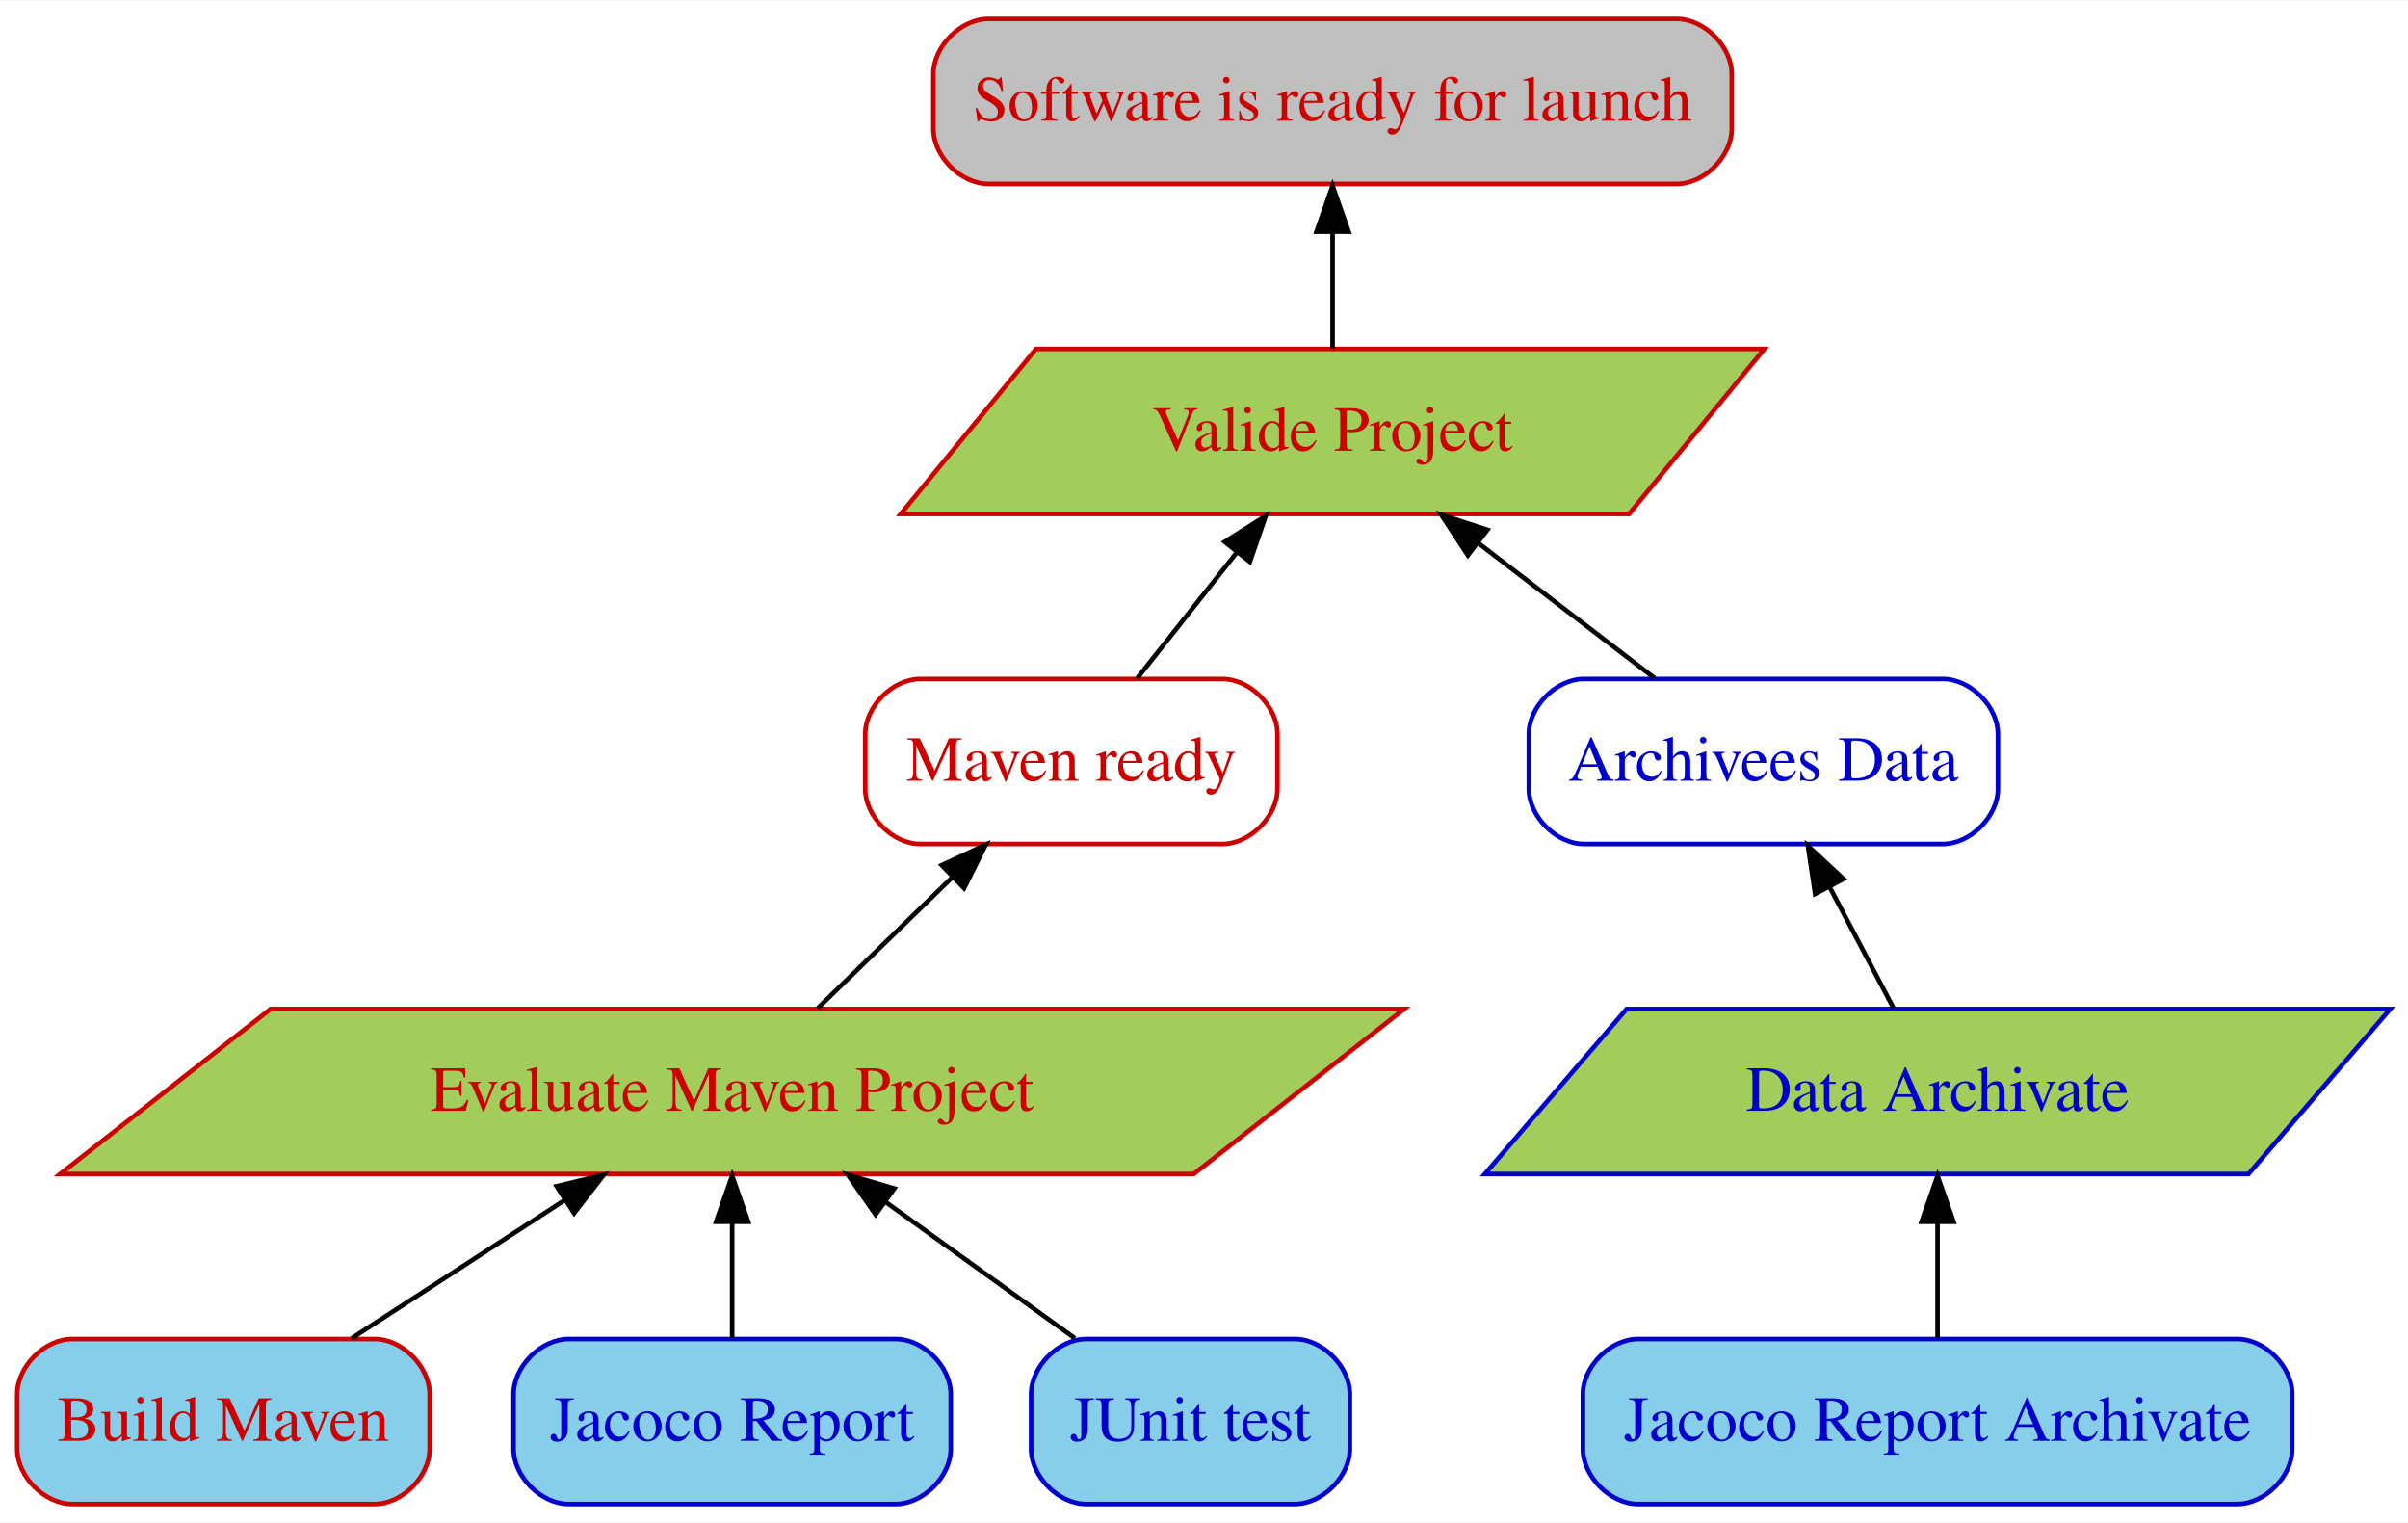
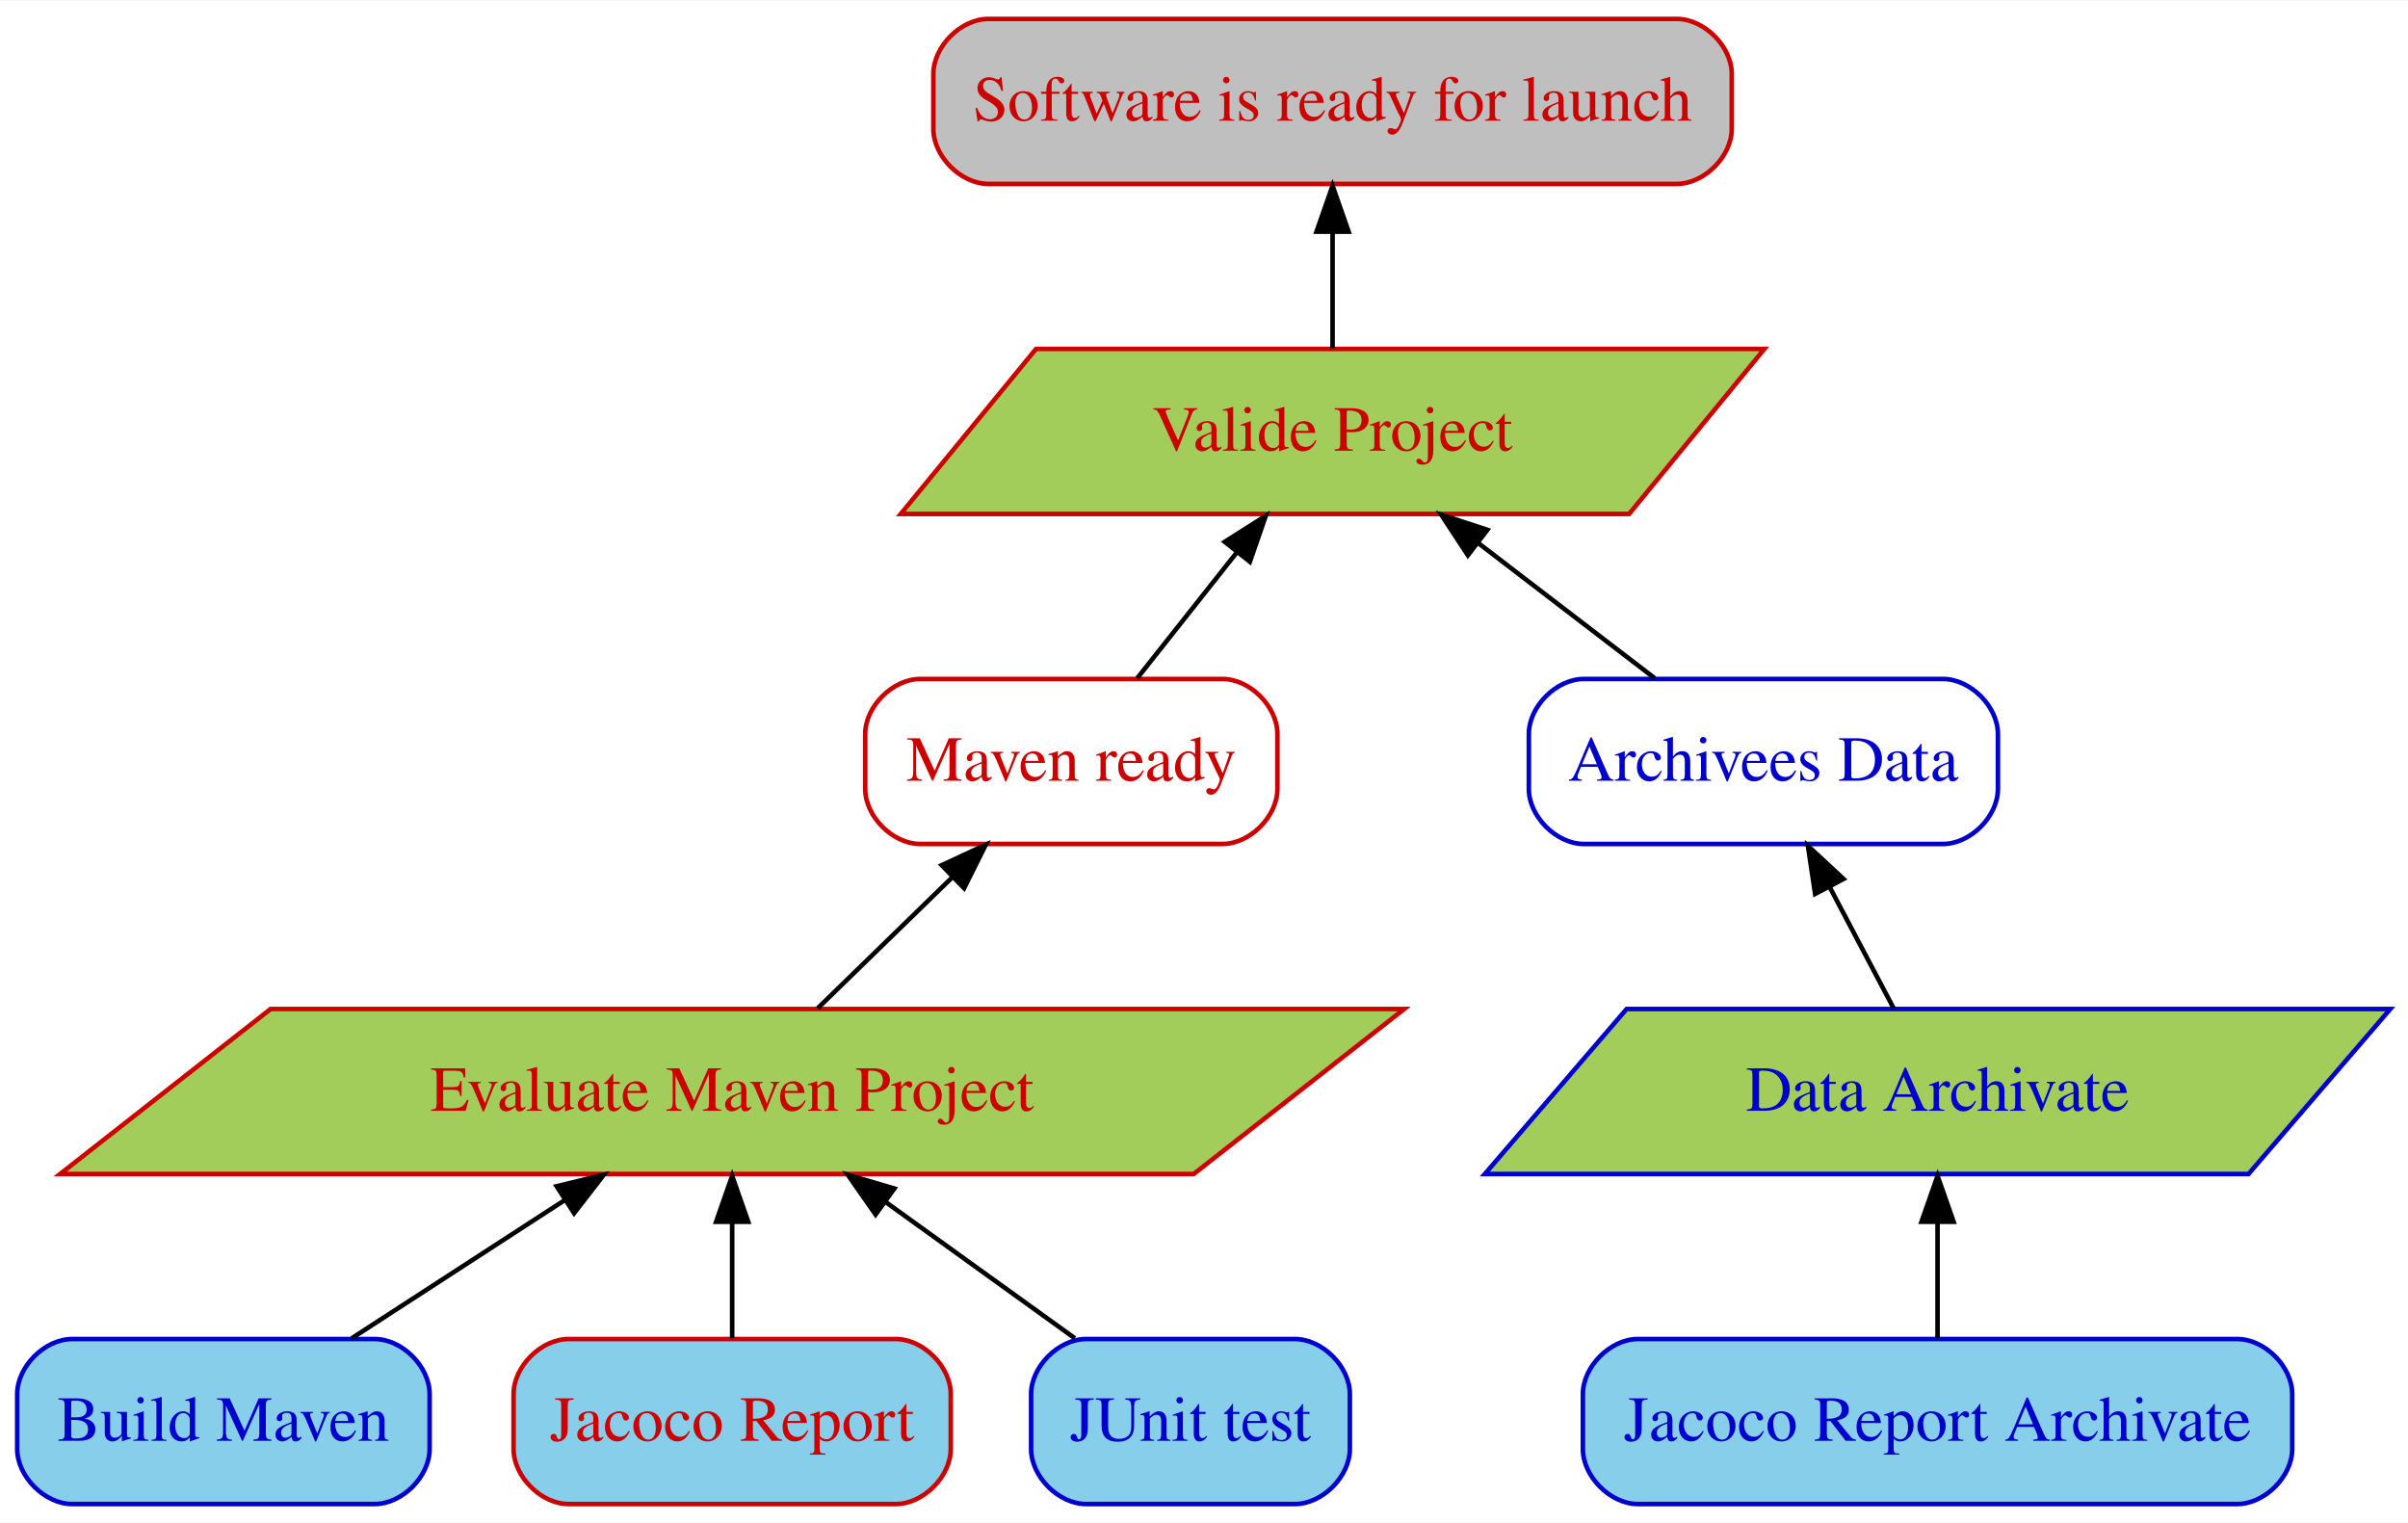
<svg xmlns="http://www.w3.org/2000/svg" width="525px" height="332px" viewBox="0.00 0.00 525.39 332.00">
  <g id="graph0" class="graph" transform="scale(1.0 1.0) rotate(0) translate(4 328)">
    <polygon fill="#ffffff" stroke="transparent" points="-4,4 -4,-328 521.387,-328 521.387,4 -4,4" />
    <g id="node1" class="node">
      <path fill="transparent" stroke="#0000cd" d="M419.919,-180C419.919,-180 341.573,-180 341.573,-180 335.573,-180 329.573,-174 329.573,-168 329.573,-168 329.573,-156 329.573,-156 329.573,-150 335.573,-144 341.573,-144 341.573,-144 419.919,-144 419.919,-144 425.919,-144 431.919,-150 431.919,-156 431.919,-156 431.919,-168 431.919,-168 431.919,-174 425.919,-180 419.919,-180" />
      <text text-anchor="middle" x="380.746" y="-157.8" font-family="Times,serif" font-size="14.00" fill="#0000cd">Archivees Data</text>
    </g>
    <g id="node2" class="node">
      <polygon fill="#a2cd5a" stroke="#cd0000" points="380.96,-252 222.042,-252 192.532,-216 351.45,-216 380.96,-252" />
      <text text-anchor="middle" x="286.746" y="-229.8" font-family="Times,serif" font-size="14.00" fill="#cd0000">Valide Project</text>
    </g>
    <g id="edge1" class="edge">
      <path fill="none" stroke="#000000" d="M357.026,-180.169C345.336,-189.122 331.077,-200.044 318.465,-209.704" />
      <polygon fill="#000000" stroke="#000000" points="316.269,-206.978 310.458,-215.837 320.526,-212.535 316.269,-206.978" />
    </g>
    <g id="node3" class="node">
      <path fill="#bfbfbf" stroke="#cd0000" d="M361.842,-324C361.842,-324 211.649,-324 211.649,-324 205.649,-324 199.649,-318 199.649,-312 199.649,-312 199.649,-300 199.649,-300 199.649,-294 205.649,-288 211.649,-288 211.649,-288 361.842,-288 361.842,-288 367.842,-288 373.842,-294 373.842,-300 373.842,-300 373.842,-312 373.842,-312 373.842,-318 367.842,-324 361.842,-324" />
      <text text-anchor="middle" x="286.746" y="-301.8" font-family="Times,serif" font-size="14.00" fill="#cd0000">Software is ready for launch</text>
    </g>
    <g id="edge2" class="edge">
      <path fill="none" stroke="#000000" d="M286.746,-252.169C286.746,-259.869 286.746,-269.026 286.746,-277.583" />
      <polygon fill="#000000" stroke="#000000" points="283.246,-277.587 286.746,-287.587 290.246,-277.587 283.246,-277.587" />
    </g>
    <g id="node4" class="node">
-       <path fill="#87ceeb" stroke="#cd0000" d="M77.739,-36C77.739,-36 11.753,-36 11.753,-36 5.753,-36 -.247,-30 -.247,-24 -.247,-24 -.247,-12 -.247,-12 -.247,-6 5.753,0 11.753,0 11.753,0 77.739,0 77.739,0 83.739,0 89.739,-6 89.739,-12 89.739,-12 89.739,-24 89.739,-24 89.739,-30 83.739,-36 77.739,-36" />
-       <text text-anchor="middle" x="44.746" y="-13.8" font-family="Times,serif" font-size="14.00" fill="#cd0000">Build Maven</text>
+       <path fill="#87ceeb" stroke="#0000cd" d="M77.739,-36C77.739,-36 11.753,-36 11.753,-36 5.753,-36 -.247,-30 -.247,-24 -.247,-24 -.247,-12 -.247,-12 -.247,-6 5.753,0 11.753,0 11.753,0 77.739,0 77.739,0 83.739,0 89.739,-6 89.739,-12 89.739,-12 89.739,-24 89.739,-24 89.739,-30 83.739,-36 77.739,-36" />
+       <text text-anchor="middle" x="44.746" y="-13.8" font-family="Times,serif" font-size="14.00" fill="#0000cd">Build Maven</text>
    </g>
    <g id="node5" class="node">
      <polygon fill="#a2cd5a" stroke="#cd0000" points="302.381,-108 55.041,-108 9.111,-72 256.451,-72 302.381,-108" />
      <text text-anchor="middle" x="155.746" y="-85.8" font-family="Times,serif" font-size="14.00" fill="#cd0000">Evaluate Maven Project</text>
    </g>
    <g id="edge3" class="edge">
      <path fill="none" stroke="#000000" d="M72.756,-36.169C86.822,-45.293 104.04,-56.461 119.139,-66.255" />
      <polygon fill="#000000" stroke="#000000" points="117.451,-69.332 127.745,-71.837 121.26,-63.459 117.451,-69.332" />
    </g>
    <g id="node6" class="node">
      <path fill="transparent" stroke="#cd0000" d="M262.711,-180C262.711,-180 196.781,-180 196.781,-180 190.781,-180 184.781,-174 184.781,-168 184.781,-168 184.781,-156 184.781,-156 184.781,-150 190.781,-144 196.781,-144 196.781,-144 262.711,-144 262.711,-144 268.711,-144 274.711,-150 274.711,-156 274.711,-156 274.711,-168 274.711,-168 274.711,-174 268.711,-180 262.711,-180" />
      <text text-anchor="middle" x="229.746" y="-157.8" font-family="Times,serif" font-size="14.00" fill="#cd0000">Maven ready</text>
    </g>
    <g id="edge4" class="edge">
      <path fill="none" stroke="#000000" d="M174.419,-108.169C183.271,-116.781 193.994,-127.215 203.635,-136.595" />
      <polygon fill="#000000" stroke="#000000" points="201.47,-139.372 211.078,-143.837 206.352,-134.355 201.47,-139.372" />
    </g>
    <g id="edge5" class="edge">
      <path fill="none" stroke="#000000" d="M244.129,-180.169C250.694,-188.461 258.596,-198.443 265.804,-207.547" />
      <polygon fill="#000000" stroke="#000000" points="263.217,-209.919 272.169,-215.587 268.706,-205.574 263.217,-209.919" />
    </g>
    <g id="node7" class="node">
      <path fill="#87ceeb" stroke="#0000cd" d="M484.129,-36C484.129,-36 353.362,-36 353.362,-36 347.362,-36 341.362,-30 341.362,-24 341.362,-24 341.362,-12 341.362,-12 341.362,-6 347.362,0 353.362,0 353.362,0 484.129,0 484.129,0 490.129,0 496.129,-6 496.129,-12 496.129,-12 496.129,-24 496.129,-24 496.129,-30 490.129,-36 484.129,-36" />
      <text text-anchor="middle" x="418.746" y="-13.8" font-family="Times,serif" font-size="14.00" fill="#0000cd">Jacoco Report Archivate</text>
    </g>
    <g id="node8" class="node">
      <polygon fill="#a2cd5a" stroke="#0000cd" points="517.528,-108 350.905,-108 319.964,-72 486.587,-72 517.528,-108" />
      <text text-anchor="middle" x="418.746" y="-85.8" font-family="Times,serif" font-size="14.00" fill="#0000cd">Data Archivate</text>
    </g>
    <g id="edge6" class="edge">
      <path fill="none" stroke="#000000" d="M418.746,-36.169C418.746,-43.869 418.746,-53.026 418.746,-61.583" />
      <polygon fill="#000000" stroke="#000000" points="415.246,-61.587 418.746,-71.587 422.246,-61.587 415.246,-61.587" />
    </g>
    <g id="edge7" class="edge">
      <path fill="none" stroke="#000000" d="M409.157,-108.169C404.914,-116.207 399.834,-125.833 395.15,-134.708" />
      <polygon fill="#000000" stroke="#000000" points="392.036,-133.109 390.464,-143.587 398.227,-136.376 392.036,-133.109" />
    </g>
    <g id="node9" class="node">
-       <path fill="#87ceeb" stroke="#0000cd" d="M191.437,-36C191.437,-36 120.055,-36 120.055,-36 114.055,-36 108.055,-30 108.055,-24 108.055,-24 108.055,-12 108.055,-12 108.055,-6 114.055,0 120.055,0 120.055,0 191.437,0 191.437,0 197.437,0 203.437,-6 203.437,-12 203.437,-12 203.437,-24 203.437,-24 203.437,-30 197.437,-36 191.437,-36" />
-       <text text-anchor="middle" x="155.746" y="-13.8" font-family="Times,serif" font-size="14.00" fill="#0000cd">Jacoco Report</text>
+       <path fill="#87ceeb" stroke="#cd0000" d="M191.437,-36C191.437,-36 120.055,-36 120.055,-36 114.055,-36 108.055,-30 108.055,-24 108.055,-24 108.055,-12 108.055,-12 108.055,-6 114.055,0 120.055,0 120.055,0 191.437,0 191.437,0 197.437,0 203.437,-6 203.437,-12 203.437,-12 203.437,-24 203.437,-24 203.437,-30 197.437,-36 191.437,-36" />
+       <text text-anchor="middle" x="155.746" y="-13.8" font-family="Times,serif" font-size="14.00" fill="#cd0000">Jacoco Report</text>
    </g>
    <g id="edge8" class="edge">
      <path fill="none" stroke="#000000" d="M155.746,-36.169C155.746,-43.869 155.746,-53.026 155.746,-61.583" />
      <polygon fill="#000000" stroke="#000000" points="152.246,-61.587 155.746,-71.587 159.246,-61.587 152.246,-61.587" />
    </g>
    <g id="node10" class="node">
      <path fill="#87ceeb" stroke="#0000cd" d="M278.519,-36C278.519,-36 232.972,-36 232.972,-36 226.972,-36 220.972,-30 220.972,-24 220.972,-24 220.972,-12 220.972,-12 220.972,-6 226.972,0 232.972,0 232.972,0 278.519,0 278.519,0 284.519,0 290.519,-6 290.519,-12 290.519,-12 290.519,-24 290.519,-24 290.519,-30 284.519,-36 278.519,-36" />
      <text text-anchor="middle" x="255.746" y="-13.8" font-family="Times,serif" font-size="14.00" fill="#0000cd">JUnit test</text>
    </g>
    <g id="edge9" class="edge">
      <path fill="none" stroke="#000000" d="M230.512,-36.169C217.958,-45.207 202.618,-56.252 189.107,-65.98" />
      <polygon fill="#000000" stroke="#000000" points="187.042,-63.154 180.972,-71.837 191.132,-68.835 187.042,-63.154" />
    </g>
  </g>
</svg>
